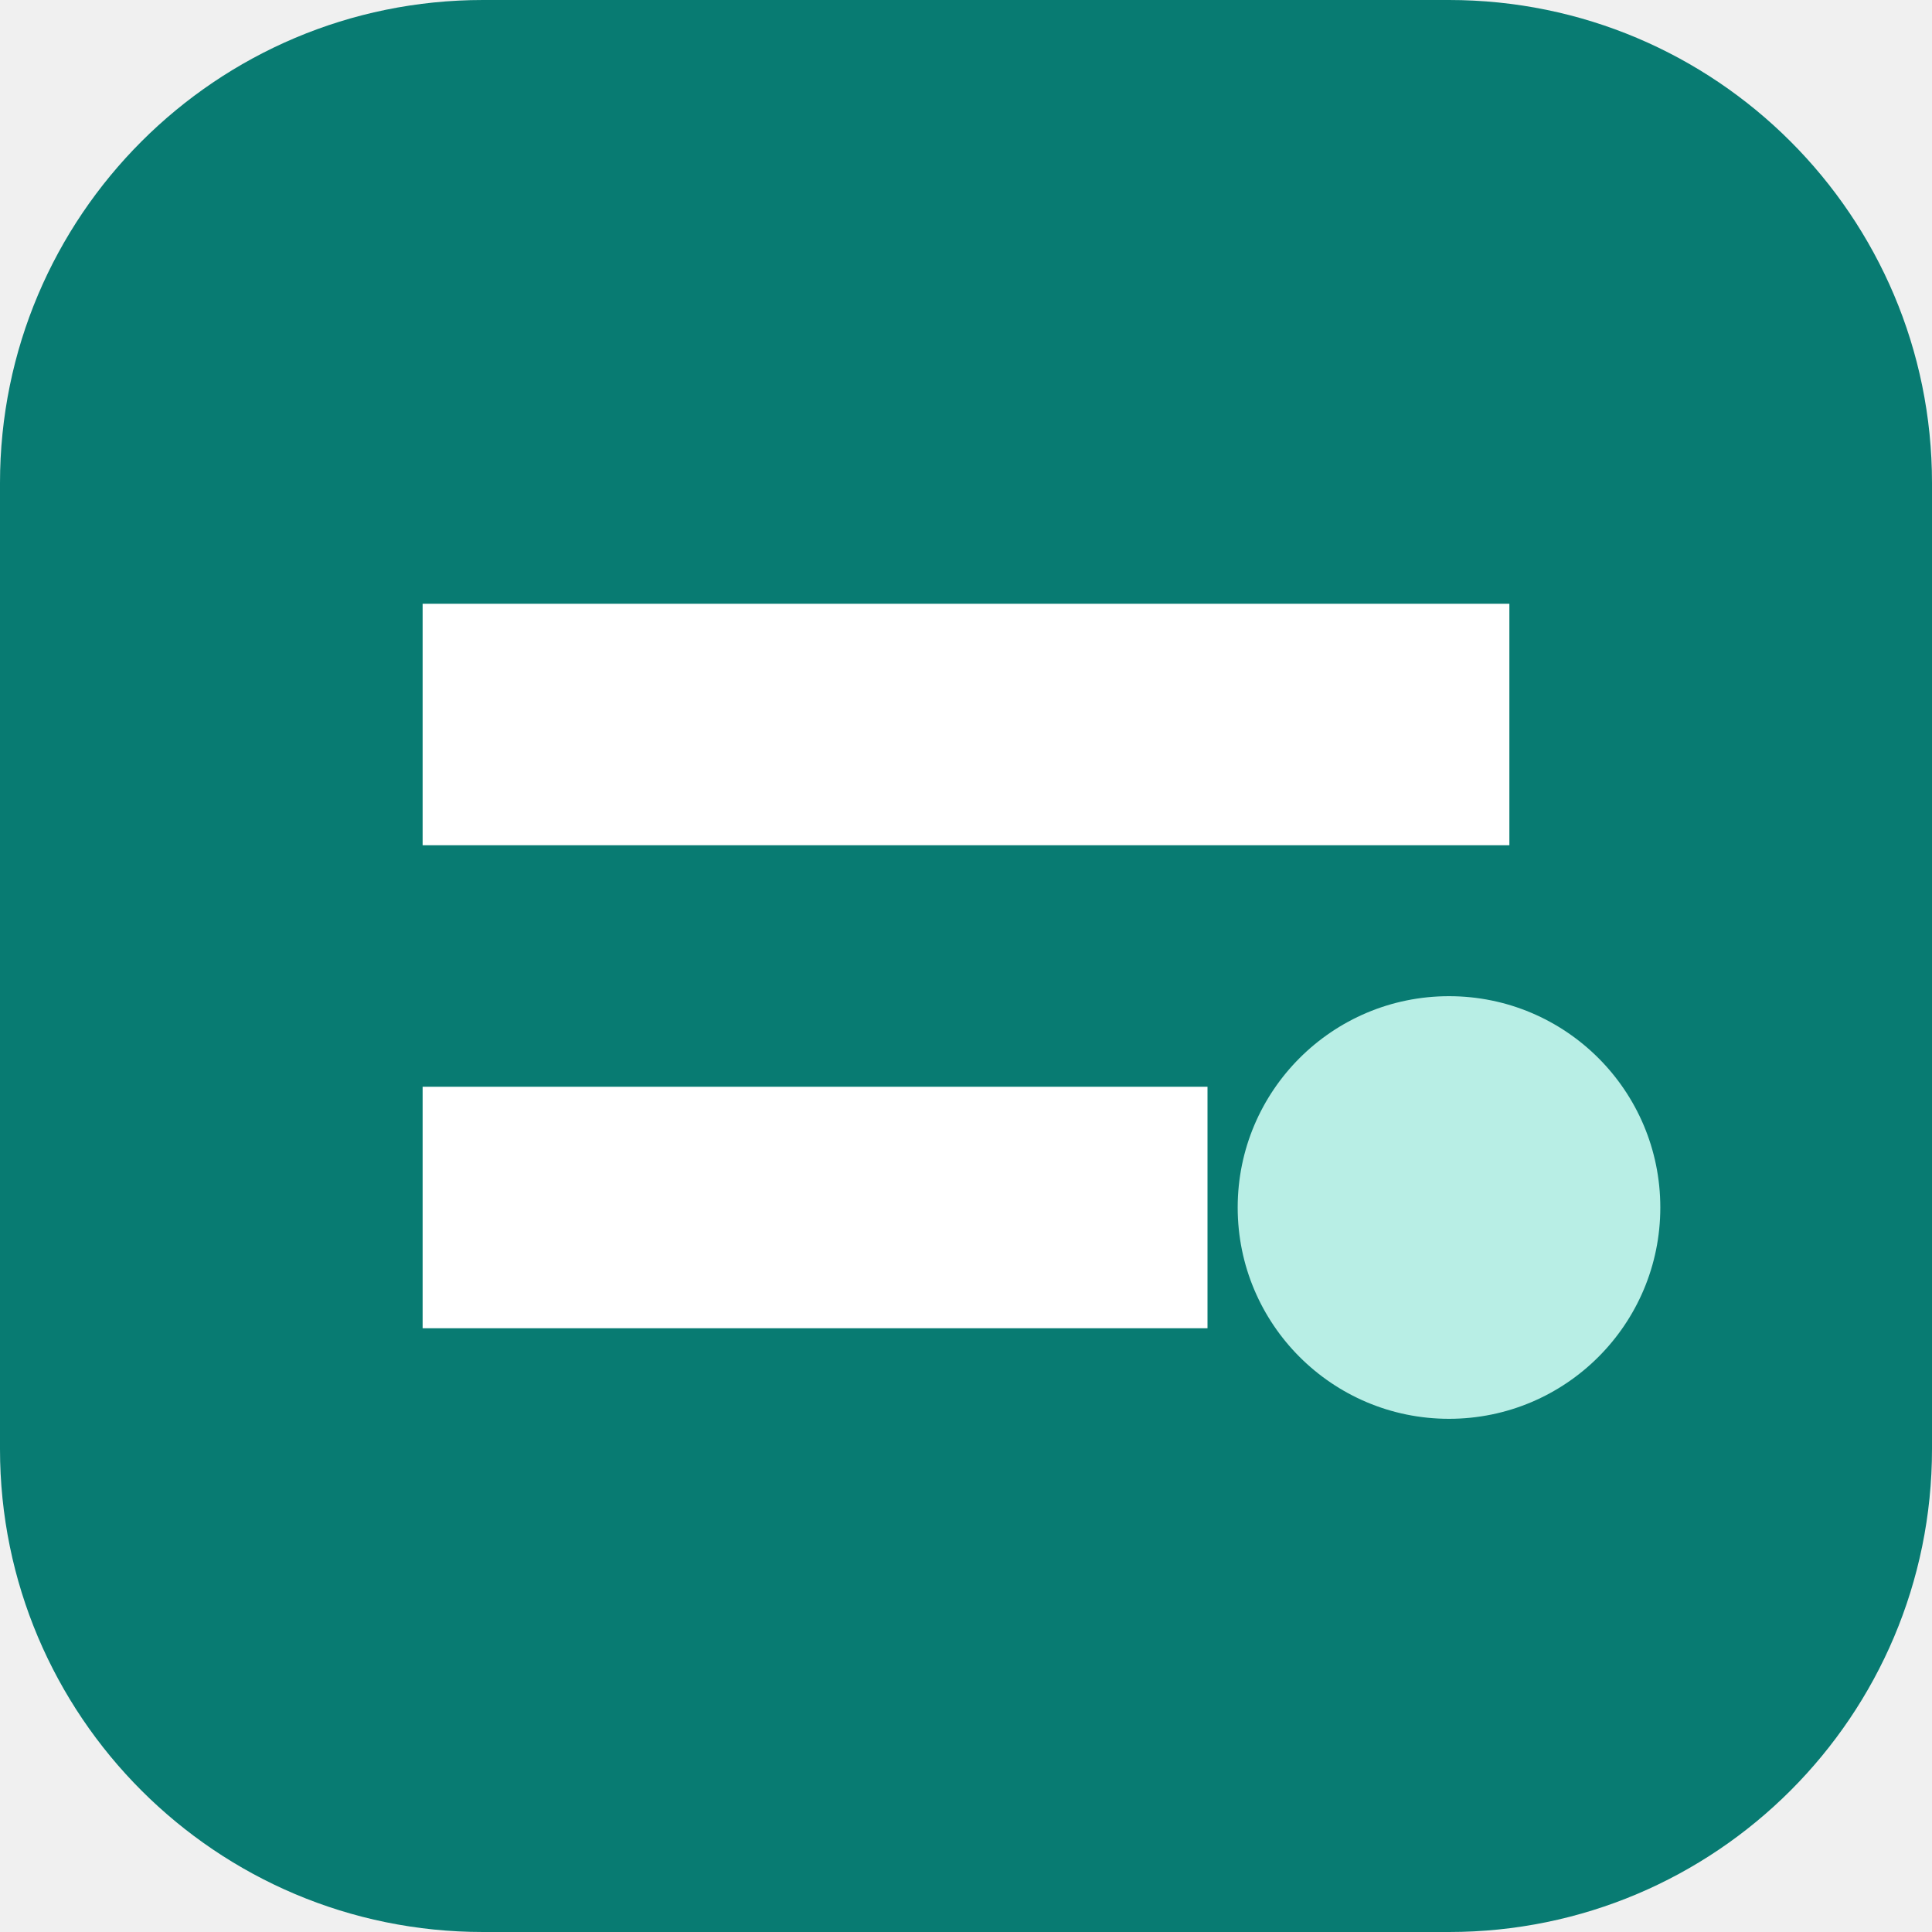
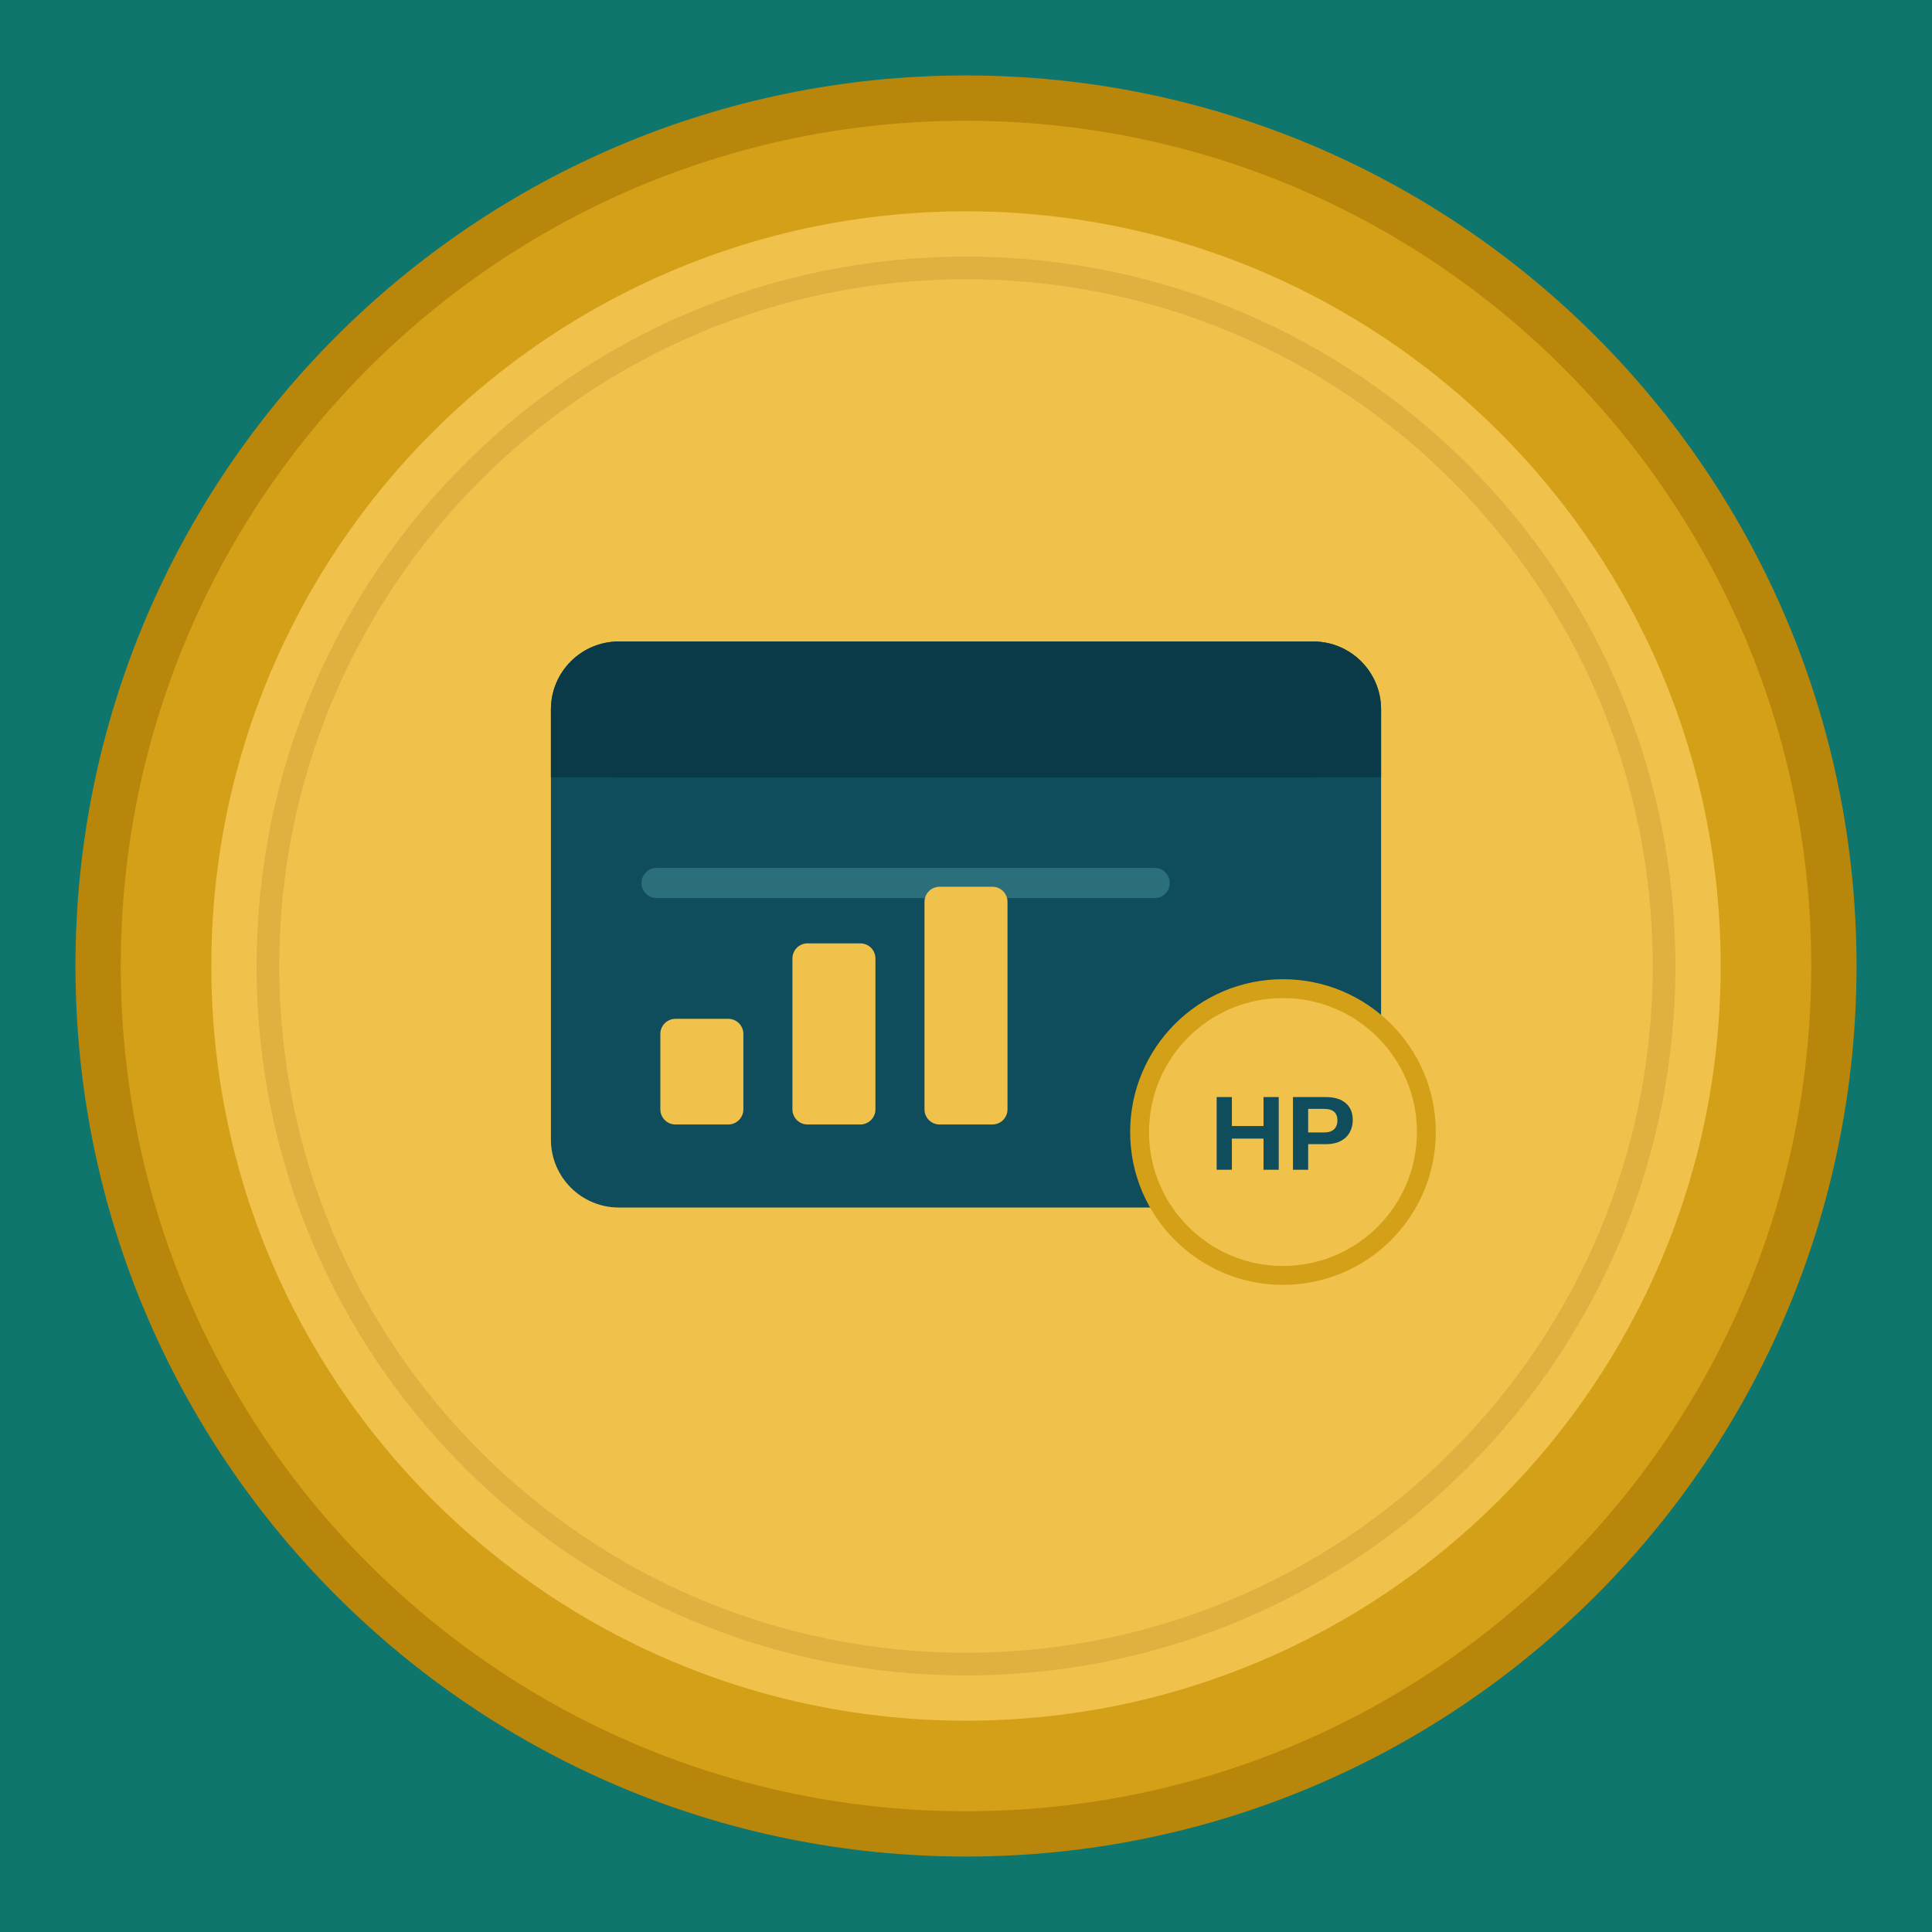
- <svg xmlns="http://www.w3.org/2000/svg" viewBox="0 0 64 64">
-   <rect width="64" height="64" rx="16" fill="#087b72" />
-   <path d="M14 20h36v8H14zm0 16h26v8H14z" fill="white" />
-   <circle cx="48" cy="40" r="7" fill="#b8eee5" />
+ <svg xmlns="http://www.w3.org/2000/svg" viewBox="0 0 512 512" width="512" height="512">
+   <rect width="512" height="512" fill="#0f766e" />
+   <circle cx="256" cy="256" r="230" fill="#d4a017" stroke="#b8860b" stroke-width="12" />
+   <circle cx="256" cy="256" r="200" fill="#f0c14b" />
+   <circle cx="256" cy="256" r="185" fill="none" stroke="#e0b040" stroke-width="6" />
+   <rect x="146" y="170" width="220" height="150" rx="18" ry="18" fill="#0f4c5c" />
+   <rect x="146" y="170" width="220" height="36" rx="18" ry="18" fill="#0a3a47" />
+   <rect x="146" y="188" width="220" height="18" fill="#0a3a47" />
+   <rect x="170" y="230" width="140" height="8" rx="4" fill="#2a6f7a" />
+   <rect x="175" y="270" width="22" height="28" rx="4" fill="#f0c14b" />
+   <rect x="210" y="250" width="22" height="48" rx="4" fill="#f0c14b" />
+   <rect x="245" y="235" width="22" height="63" rx="4" fill="#f0c14b" />
+   <circle cx="340" cy="300" r="38" fill="#f0c14b" stroke="#d4a017" stroke-width="5" />
+   <text x="340" y="310" font-family="Arial, Helvetica, sans-serif" font-size="28" font-weight="700" fill="#0f4c5c" text-anchor="middle">HP</text>
</svg>
